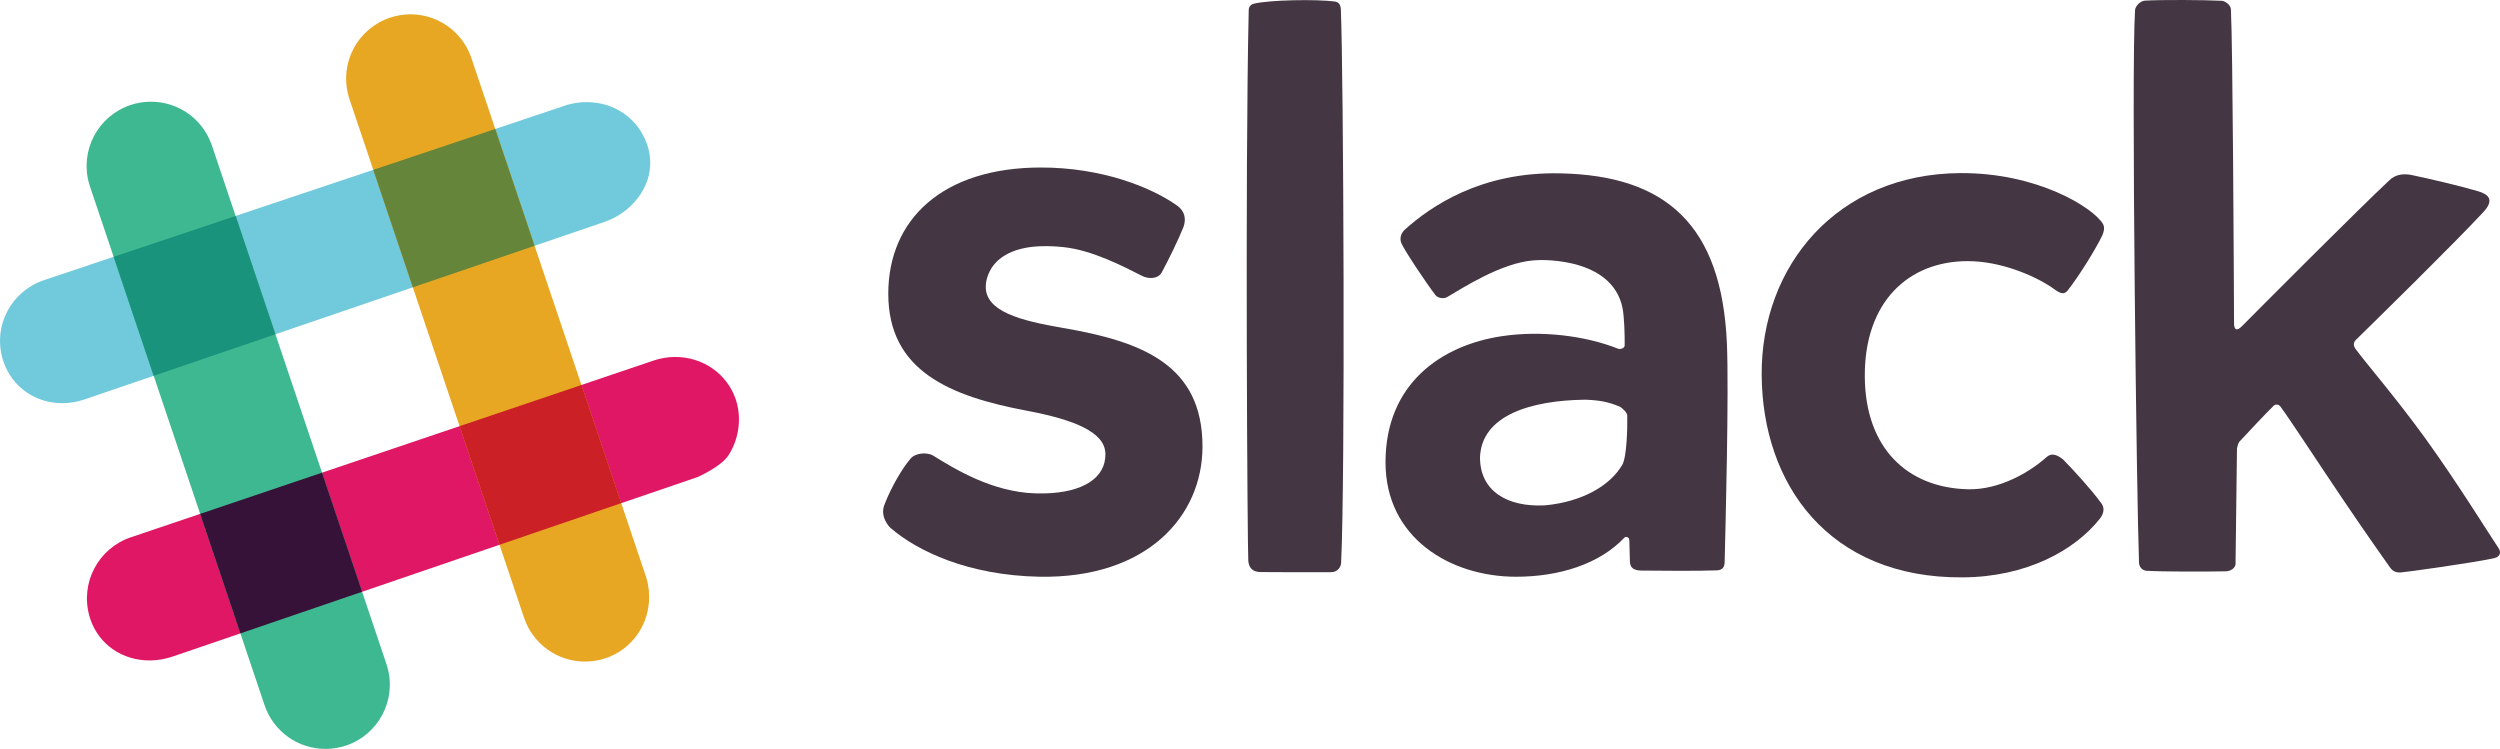
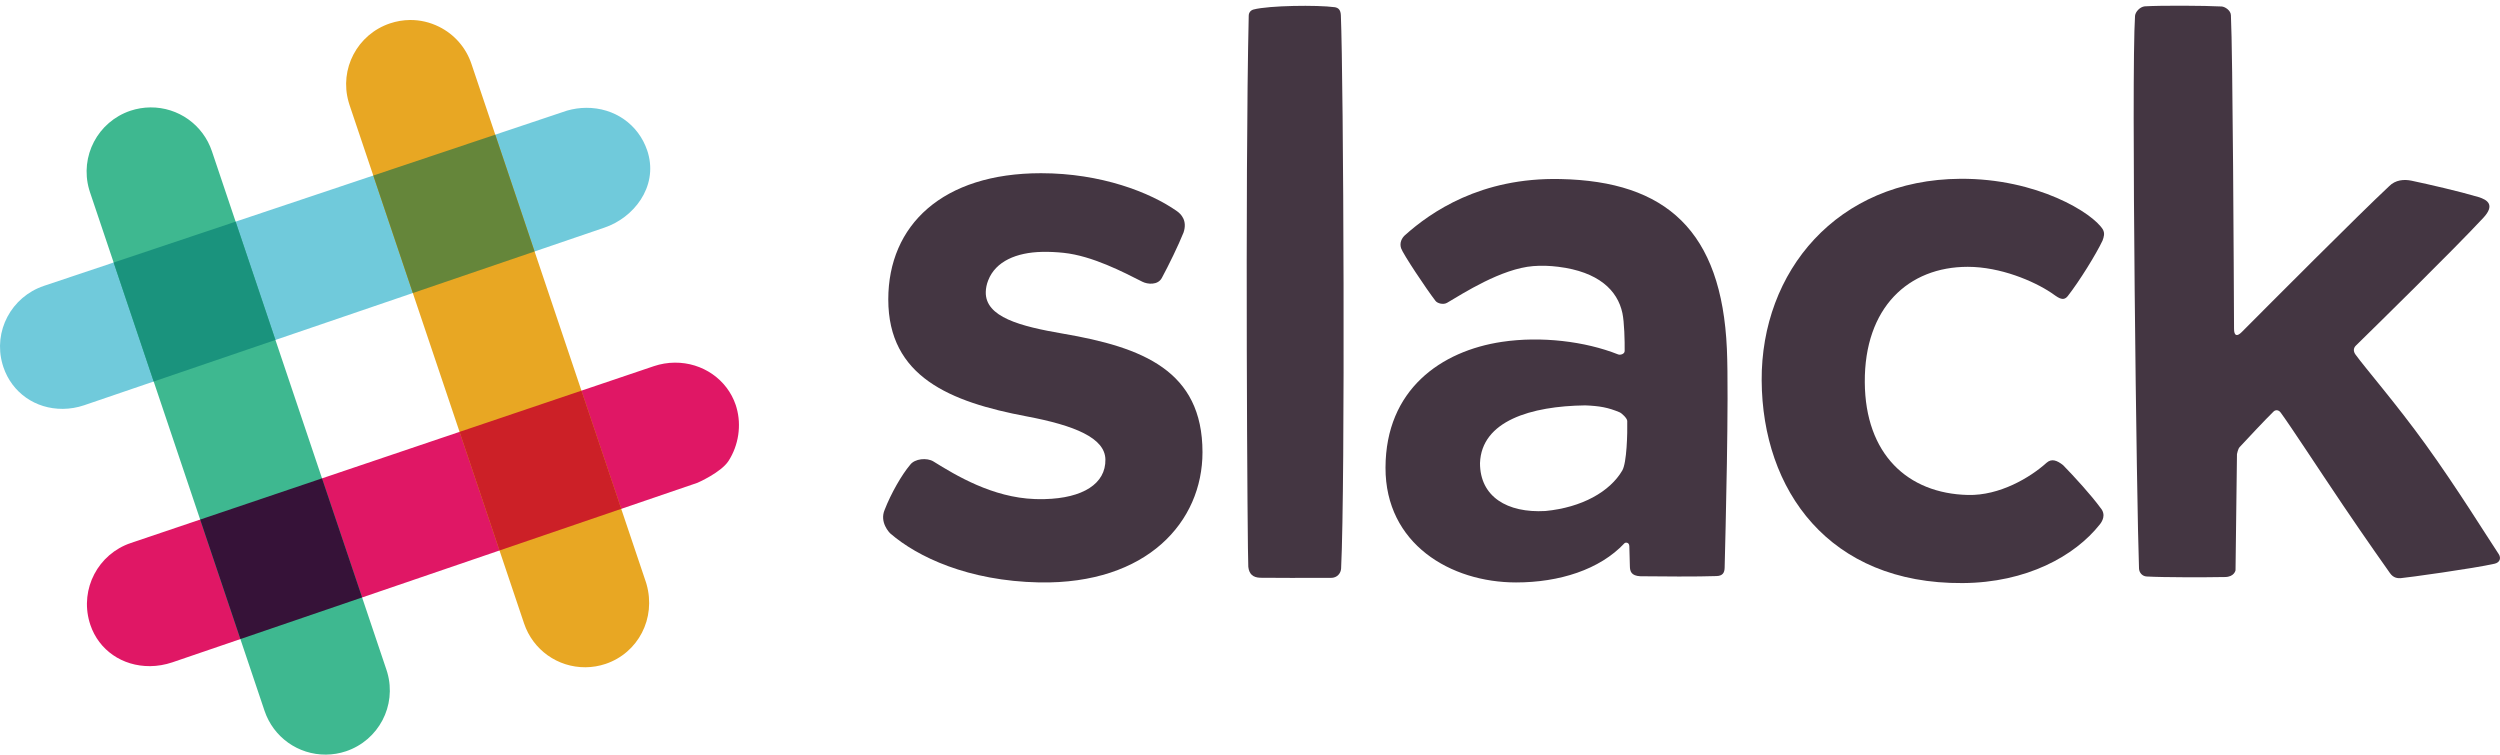
- <svg xmlns="http://www.w3.org/2000/svg" version="1.1" id="Layer_1" x="0px" y="0px" width="498.152px" height="149.23px" viewBox="1.464 25.444 498.152 149.23" enable-background="new 1.464 25.444 498.152 149.23" xml:space="preserve">
-   <g>
-     <g>
-       <path fill="#443642" d="M178.463,83.987c0-14.818,10.804-25.165,30.438-25.165c11.98,0,21.783,3.825,27.094,7.572 c0.76,0.535,2.116,1.833,1.303,4.247c-1.042,2.6-2.953,6.51-4.324,9.05c-0.798,1.48-2.836,1.285-3.88,0.756 c-3.783-1.917-9.988-5.16-15.688-5.758c-1.399-0.147-2.869-0.227-4.347-0.188c-5.02,0.112-9.214,1.855-10.691,5.685 c-0.297,0.762-0.457,1.523-0.477,2.274c-0.138,5.047,6.886,6.872,15.395,8.334c15.819,2.71,27.787,7.348,27.787,23.63 c0,13.827-10.989,26.323-32.52,25.94c-14.194-0.287-24.264-5.083-29.66-9.737c-0.184-0.158-2.238-2.25-1.137-4.766 c1.26-3.239,3.387-6.951,5.056-8.922c0.928-1.266,3.377-1.467,4.65-0.678c4.448,2.764,11.768,7.196,20.206,7.49 c0.666,0.023,1.326,0.027,1.974,0.01c7.59-0.184,12.182-3.062,12.086-7.91c-0.082-4.271-6.1-6.766-15.683-8.572 c-15.284-2.879-27.58-7.917-27.58-23.292" />
-       <path fill="#443642" d="M317.316,105.086c-10.778,0.141-20.66,3.087-20.945,11.51c-0.003,6.684,5.419,9.967,13.029,9.537 c7.3-0.703,12.867-3.869,15.32-8.07c0.907-1.557,1.045-7.383,0.99-9.873c-0.014-0.53-1.062-1.533-1.521-1.726 c-2.29-0.965-3.985-1.263-6.874-1.38 M281.453,71.146c5.04-4.51,15.033-11.53,30.959-11.16c21.017,0.437,32.12,10.29,33.154,33.86 c0.426,9.72-0.28,36.832-0.448,43.587c-0.025,0.969-0.353,1.639-1.659,1.664c-3.461,0.139-11.457,0.084-15.131,0.036 c-1.854-0.09-2.069-1.01-2.093-1.973c-0.016-0.63-0.07-2.498-0.109-4.021c-0.021-0.808-0.78-0.785-0.974-0.578 c-4.93,5.264-13.004,7.806-21.59,7.806c-13.05,0-26.06-7.677-26.02-22.88c0.04-15.57,11.08-23.25,23.208-25.061 c7.766-1.156,16.52-0.128,23.149,2.506c0.424,0.17,1.29-0.076,1.297-0.677c0.027-1.984-0.069-5.765-0.45-7.557 c-0.973-4.566-4.782-8.24-12.784-9.23c-1.648-0.203-3.307-0.27-4.968-0.138c-6.361,0.5-14.016,5.46-17.186,7.317 c-0.746,0.436-1.914,0.117-2.292-0.37c-1.85-2.39-6.5-9.38-6.866-10.497c-0.366-1.114,0.15-2.052,0.801-2.638L281.453,71.146z" />
-       <path fill="#443642" d="M352.496,100.13c-0.125-21.715,15.005-40.034,39.573-40.195c15.33-0.1,26.467,6.85,28.431,10.128 c0.399,0.77,0.194,1.413-0.082,2.188c-1.298,2.74-4.576,8.034-6.912,11.034c-0.995,1.278-2.075,0.183-3.33-0.652 c-3.483-2.32-10.101-5.157-16.614-5.157c-11.816,0.002-20.615,8.104-20.517,23.01c0.092,14.304,8.52,22.165,20.558,22.45 c6.293,0.158,12.39-3.459,15.67-6.422c1.03-0.899,2.096-0.449,3.273,0.471c2.31,2.361,5.623,6.006,7.46,8.515 c1.203,1.394,0.303,2.758-0.13,3.306c-4.984,6.307-14.61,11.615-27.349,11.687c-26.674,0.187-39.906-18.568-40.029-40.36" />
-       <path fill="#443642" d="M479.823,139.514c1.252-0.094,14.613-1.938,18.714-2.877c1.018-0.232,1.38-1.088,0.811-1.936 c-2.29-3.434-8.311-13.186-14.617-21.916c-5.8-8.027-11.913-15.087-13.89-17.803c-0.482-0.66-0.456-1.31,0.069-1.822 c3.761-3.68,19.493-19.105,25.408-25.475c2.29-2.478,0.915-3.544-1.03-4.123c-3.757-1.12-9.834-2.516-13.29-3.245 c-1.457-0.308-3.212-0.2-4.486,1.11c-5.914,5.515-23.963,23.63-29.351,29.045c-0.97,0.977-1.535,0.76-1.54-0.636 c-0.044-10.44-0.25-55.138-0.623-62.49c-0.026-0.972-1.195-1.71-1.854-1.745c-3.388-0.177-11.947-0.228-15.32-0.03 c-0.945,0.107-1.848,1.07-1.93,1.884c-0.778,11.756,0.33,98.054,0.792,110.126c0.033,0.873,0.683,1.55,1.512,1.599 c3.365,0.195,11.688,0.182,15.574,0.109c1.912,0,2.146-1.344,2.146-1.344l0.288-23.157c0,0,0.197-1.03,0.516-1.37 c1.37-1.475,5.16-5.537,6.776-7.107c0.388-0.377,1-0.35,1.396,0.183c1.92,2.59,7.395,11.01,12.47,18.53 c4.663,6.908,9.016,13.039,9.32,13.472c0.702,1,1.522,1.04,2.14,1.021V139.514z" />
-       <path fill="#443642" d="M252.59,139.434c1.175,0.039,10.09,0.029,14.04,0.024c1.33,0.026,2.021-0.981,2.065-1.87 c0.839-16.926,0.48-97.512-0.05-110.237c-0.044-1.1-0.515-1.513-1.266-1.613c-3.39-0.454-13.024-0.348-16.112,0.46 c-0.604,0.157-0.96,0.616-0.979,1.206c-0.756,32.8-0.246,108.42-0.086,109.852c0.159,1.434,0.909,2.128,2.39,2.178H252.59z" />
-       <g>
-         <g>
-           <path fill="#70CADB" d="M13.997,105.78c-5.494,0.042-10.148-3.232-11.864-8.342c-0.066-0.198-0.123-0.39-0.178-0.583 c-1.87-6.544,1.756-13.39,8.255-15.582L114.45,46.35c1.267-0.363,2.543-0.548,3.807-0.556c5.64-0.044,10.422,3.302,12.18,8.52 l0.156,0.504c1.95,6.816-2.895,12.9-8.7,14.85c-0.004,0.003-1.06,0.36-103.662,35.391 C16.844,105.53,15.421,105.768,13.997,105.78L13.997,105.78z" />
+ <svg xmlns="http://www.w3.org/2000/svg" version="1.1" id="Layer_1" x="0px" y="0px" width="498.153" height="150.366" viewBox="1.464 25.444 498.153 150.366" enable-background="new 1.464 25.444 498.152 149.23" xml:space="preserve">
+   <defs id="defs49" />
+   <g id="g7" transform="translate(-3.0941452e-5,1.135304)">
+     <g id="g9">
+       <path d="m 178.463,83.987 c 0,-14.818 10.804,-25.165 30.438,-25.165 11.98,0 21.783,3.825 27.094,7.572 0.76,0.535 2.116,1.833 1.303,4.247 -1.042,2.6 -2.953,6.51 -4.324,9.05 -0.798,1.48 -2.836,1.285 -3.88,0.756 -3.783,-1.917 -9.988,-5.16 -15.688,-5.758 -1.399,-0.147 -2.869,-0.227 -4.347,-0.188 -5.02,0.112 -9.214,1.855 -10.691,5.685 -0.297,0.762 -0.457,1.523 -0.477,2.274 -0.138,5.047 6.886,6.872 15.395,8.334 15.819,2.71 27.787,7.348 27.787,23.63 0,13.827 -10.989,26.323 -32.52,25.94 -14.194,-0.287 -24.264,-5.083 -29.66,-9.737 -0.184,-0.158 -2.238,-2.25 -1.137,-4.766 1.26,-3.239 3.387,-6.951 5.056,-8.922 0.928,-1.266 3.377,-1.467 4.65,-0.678 4.448,2.764 11.768,7.196 20.206,7.49 0.666,0.023 1.326,0.027 1.974,0.01 7.59,-0.184 12.182,-3.062 12.086,-7.91 -0.082,-4.271 -6.1,-6.766 -15.683,-8.572 -15.284,-2.879 -27.58,-7.917 -27.58,-23.292" id="path11" style="fill:#443642" />
+       <path d="m 317.316,105.086 c -10.778,0.141 -20.66,3.087 -20.945,11.51 -0.003,6.684 5.419,9.967 13.029,9.537 7.3,-0.703 12.867,-3.869 15.32,-8.07 0.907,-1.557 1.045,-7.383 0.99,-9.873 -0.014,-0.53 -1.062,-1.533 -1.521,-1.726 -2.29,-0.965 -3.985,-1.263 -6.874,-1.38 M 281.453,71.146 c 5.04,-4.51 15.033,-11.53 30.959,-11.16 21.017,0.437 32.12,10.29 33.154,33.86 0.426,9.72 -0.28,36.832 -0.448,43.587 -0.025,0.969 -0.353,1.639 -1.659,1.664 -3.461,0.139 -11.457,0.084 -15.131,0.036 -1.854,-0.09 -2.069,-1.01 -2.093,-1.973 -0.016,-0.63 -0.07,-2.498 -0.109,-4.021 -0.021,-0.808 -0.78,-0.785 -0.974,-0.578 -4.93,5.264 -13.004,7.806 -21.59,7.806 -13.05,0 -26.06,-7.677 -26.02,-22.88 0.04,-15.57 11.08,-23.25 23.208,-25.061 7.766,-1.156 16.52,-0.128 23.149,2.506 0.424,0.17 1.29,-0.076 1.297,-0.677 0.027,-1.984 -0.069,-5.765 -0.45,-7.557 -0.973,-4.566 -4.782,-8.24 -12.784,-9.23 -1.648,-0.203 -3.307,-0.27 -4.968,-0.138 -6.361,0.5 -14.016,5.46 -17.186,7.317 -0.746,0.436 -1.914,0.117 -2.292,-0.37 -1.85,-2.39 -6.5,-9.38 -6.866,-10.497 -0.366,-1.114 0.15,-2.052 0.801,-2.638 l 0.002,0.004 z" id="path13" style="fill:#443642" />
+       <path d="m 352.496,100.13 c -0.125,-21.715 15.005,-40.034 39.573,-40.195 15.33,-0.1 26.467,6.85 28.431,10.128 0.399,0.77 0.194,1.413 -0.082,2.188 -1.298,2.74 -4.576,8.034 -6.912,11.034 -0.995,1.278 -2.075,0.183 -3.33,-0.652 -3.483,-2.32 -10.101,-5.157 -16.614,-5.157 -11.816,0.002 -20.615,8.104 -20.517,23.01 0.092,14.304 8.52,22.165 20.558,22.45 6.293,0.158 12.39,-3.459 15.67,-6.422 1.03,-0.899 2.096,-0.449 3.273,0.471 2.31,2.361 5.623,6.006 7.46,8.515 1.203,1.394 0.303,2.758 -0.13,3.306 -4.984,6.307 -14.61,11.615 -27.349,11.687 -26.674,0.187 -39.906,-18.568 -40.029,-40.36" id="path15" style="fill:#443642" />
+       <path d="m 479.823,139.514 c 1.252,-0.094 14.613,-1.938 18.714,-2.877 1.018,-0.232 1.38,-1.088 0.811,-1.936 -2.29,-3.434 -8.311,-13.186 -14.617,-21.916 -5.8,-8.027 -11.913,-15.087 -13.89,-17.803 -0.482,-0.66 -0.456,-1.31 0.069,-1.822 3.761,-3.68 19.493,-19.105 25.408,-25.475 2.29,-2.478 0.915,-3.544 -1.03,-4.123 -3.757,-1.12 -9.834,-2.516 -13.29,-3.245 -1.457,-0.308 -3.212,-0.2 -4.486,1.11 -5.914,5.515 -23.963,23.63 -29.351,29.045 -0.97,0.977 -1.535,0.76 -1.54,-0.636 -0.044,-10.44 -0.25,-55.138 -0.623,-62.49 -0.026,-0.972 -1.195,-1.71 -1.854,-1.745 -3.388,-0.177 -11.947,-0.228 -15.32,-0.03 -0.945,0.107 -1.848,1.07 -1.93,1.884 -0.778,11.756 0.33,98.054 0.792,110.126 0.033,0.873 0.683,1.55 1.512,1.599 3.365,0.195 11.688,0.182 15.574,0.109 1.912,0 2.146,-1.344 2.146,-1.344 l 0.288,-23.157 c 0,0 0.197,-1.03 0.516,-1.37 1.37,-1.475 5.16,-5.537 6.776,-7.107 0.388,-0.377 1,-0.35 1.396,0.183 1.92,2.59 7.395,11.01 12.47,18.53 4.663,6.908 9.016,13.039 9.32,13.472 0.702,1 1.522,1.04 2.14,1.021 l 0,-0.003 z" id="path17" style="fill:#443642" />
+       <path d="m 252.59,139.434 c 1.175,0.039 10.09,0.029 14.04,0.024 1.33,0.026 2.021,-0.981 2.065,-1.87 0.839,-16.926 0.48,-97.512 -0.05,-110.237 -0.044,-1.1 -0.515,-1.513 -1.266,-1.613 -3.39,-0.454 -13.024,-0.348 -16.112,0.46 -0.604,0.157 -0.96,0.616 -0.979,1.206 -0.756,32.8 -0.246,108.42 -0.086,109.852 0.159,1.434 0.909,2.128 2.39,2.178 l -0.002,0 z" id="path19" style="fill:#443642" />
+       <g id="g21">
+         <g id="g23">
+           <path d="M 13.997,105.78 C 8.503,105.822 3.849,102.548 2.133,97.438 2.067,97.24 2.01,97.048 1.955,96.855 0.085,90.311 3.711,83.465 10.21,81.273 L 114.45,46.35 c 1.267,-0.363 2.543,-0.548 3.807,-0.556 5.64,-0.044 10.422,3.302 12.18,8.52 l 0.156,0.504 c 1.95,6.816 -2.895,12.9 -8.7,14.85 -0.004,0.003 -1.06,0.36 -103.662,35.391 -1.387,0.471 -2.81,0.709 -4.234,0.721 l 0,0 z" id="path25" style="fill:#70cadb" />
        </g>
-         <g>
-           <path fill="#E01765" d="M31.372,157.045c-5.537,0.04-10.207-3.188-11.903-8.225c-0.064-0.192-0.125-0.385-0.18-0.579 c-1.896-6.622,1.726-13.54,8.247-15.735L131.78,97.263c1.347-0.45,2.738-0.68,4.137-0.693c5.552-0.042,10.43,3.35,12.151,8.444 l0.16,0.53c1.007,3.521,0.412,7.478-1.59,10.601c-1.492,2.322-6.198,4.366-6.198,4.366L35.8,156.29 c-1.458,0.487-2.945,0.744-4.428,0.757V157.045z" />
+         <g id="g27">
+           <path d="m 31.372,157.045 c -5.537,0.04 -10.207,-3.188 -11.903,-8.225 -0.064,-0.192 -0.125,-0.385 -0.18,-0.579 -1.896,-6.622 1.726,-13.54 8.247,-15.735 L 131.78,97.263 c 1.347,-0.45 2.738,-0.68 4.137,-0.693 5.552,-0.042 10.43,3.35 12.151,8.444 l 0.16,0.53 c 1.007,3.521 0.412,7.478 -1.59,10.601 -1.492,2.322 -6.198,4.366 -6.198,4.366 L 35.8,156.29 c -1.458,0.487 -2.945,0.744 -4.428,0.757 l 0,-0.002 z" id="path29" style="fill:#e01765" />
        </g>
-         <g>
-           <path fill="#E8A723" d="M118.148,157.268c-5.56,0.043-10.483-3.465-12.255-8.723l-34.79-103.34l-0.174-0.58 c-1.885-6.59,1.74-13.464,8.237-15.654c1.3-0.437,2.644-0.665,3.997-0.677c2.01-0.015,3.955,0.438,5.787,1.343 c3.063,1.525,5.354,4.15,6.449,7.392l34.787,103.331l0.101,0.332c1.954,6.842-1.663,13.72-8.16,15.91 C120.84,157.031,119.5,157.256,118.148,157.268L118.148,157.268z" />
+         <g id="g31">
+           <path d="m 118.148,157.268 c -5.56,0.043 -10.483,-3.465 -12.255,-8.723 l -34.79,-103.34 -0.174,-0.58 c -1.885,-6.59 1.74,-13.464 8.237,-15.654 1.3,-0.437 2.644,-0.665 3.997,-0.677 2.01,-0.015 3.955,0.438 5.787,1.343 3.063,1.525 5.354,4.15 6.449,7.392 l 34.787,103.331 0.101,0.332 c 1.954,6.842 -1.663,13.72 -8.16,15.91 -1.287,0.429 -2.627,0.654 -3.979,0.666 l 0,0 z" id="path33" style="fill:#e8a723" />
        </g>
-         <g>
-           <path fill="#3EB890" d="M66.435,174.674c-5.56,0.043-10.487-3.465-12.26-8.73L19.394,62.608c-0.06-0.19-0.12-0.38-0.178-0.575 c-1.88-6.588,1.734-13.463,8.229-15.655c1.295-0.43,2.634-0.657,3.985-0.668c5.561-0.044,10.485,3.463,12.257,8.723 l34.782,103.34c0.065,0.18,0.124,0.379,0.177,0.569c1.884,6.593-1.732,13.472-8.237,15.664 c-1.292,0.431-2.629,0.656-3.978,0.667H66.435z" />
+         <g id="g35">
+           <path d="m 66.435,174.674 c -5.56,0.043 -10.487,-3.465 -12.26,-8.73 L 19.394,62.608 c -0.06,-0.19 -0.12,-0.38 -0.178,-0.575 -1.88,-6.588 1.734,-13.463 8.229,-15.655 1.295,-0.43 2.634,-0.657 3.985,-0.668 5.561,-0.044 10.485,3.463 12.257,8.723 l 34.782,103.34 c 0.065,0.18 0.124,0.379 0.177,0.569 1.884,6.593 -1.732,13.472 -8.237,15.664 -1.292,0.431 -2.629,0.656 -3.978,0.667 l 0.004,0 z" id="path37" style="fill:#3eb890" />
        </g>
-         <path fill="#CC2027" d="M100.997,133.996l24.258-8.294l-7.93-23.55l-24.286,8.207L100.997,133.996z" />
-         <path fill="#361238" d="M49.364,151.65l24.256-8.293l-7.99-23.73l-24.28,8.21L49.364,151.65z" />
-         <path fill="#65863A" d="M83.727,82.7l24.26-8.283l-7.837-23.275l-24.305,8.143L83.727,82.7z" />
-         <path fill="#1A937D" d="M32.088,100.33l24.26-8.283l-7.933-23.572L24.11,76.617L32.088,100.33L32.088,100.33z" />
+         <path d="m 100.997,133.996 24.258,-8.294 -7.93,-23.55 -24.286,8.207 7.958,23.637 z" id="path39" style="fill:#cc2027" />
+         <path d="m 49.364,151.65 24.256,-8.293 -7.99,-23.73 -24.28,8.21 8.014,23.813 z" id="path41" style="fill:#361238" />
+         <path d="M 83.727,82.7 107.987,74.417 100.15,51.142 75.845,59.285 83.727,82.7 Z" id="path43" style="fill:#65863a" />
+         <path d="m 32.088,100.33 24.26,-8.283 -7.933,-23.572 -24.305,8.142 7.978,23.713 0,0 z" id="path45" style="fill:#1a937d" />
      </g>
    </g>
  </g>
</svg>
